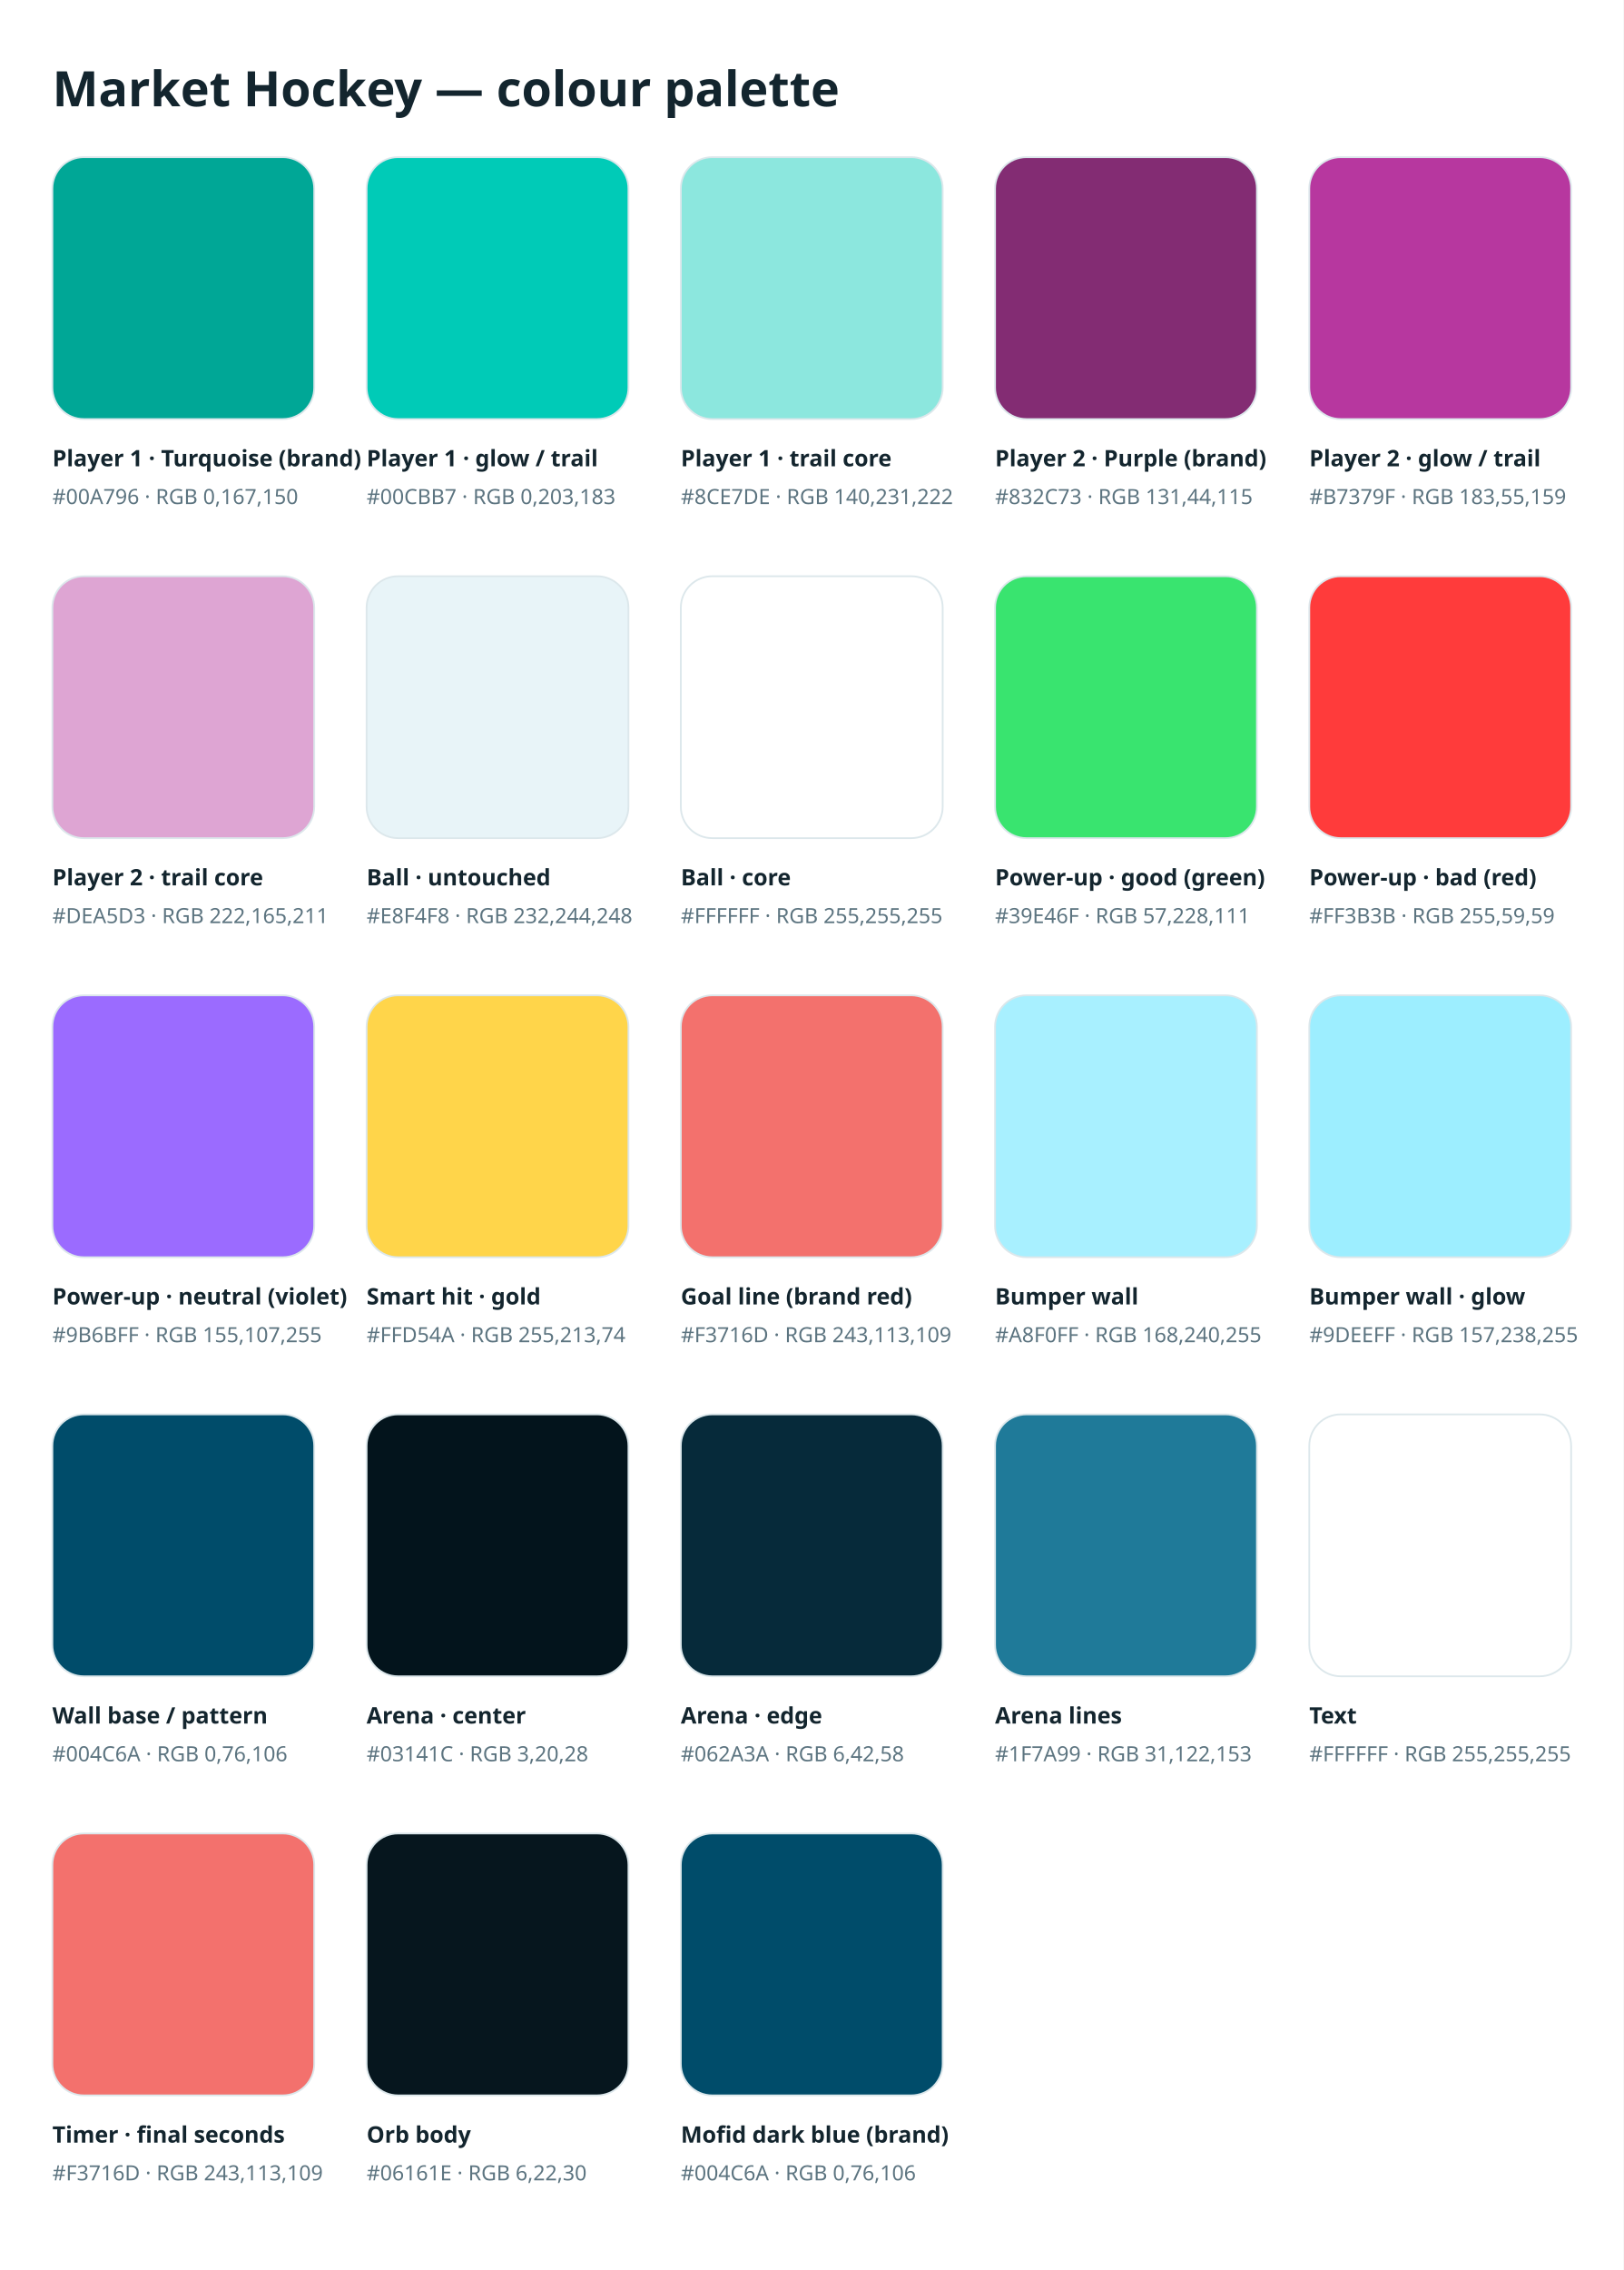
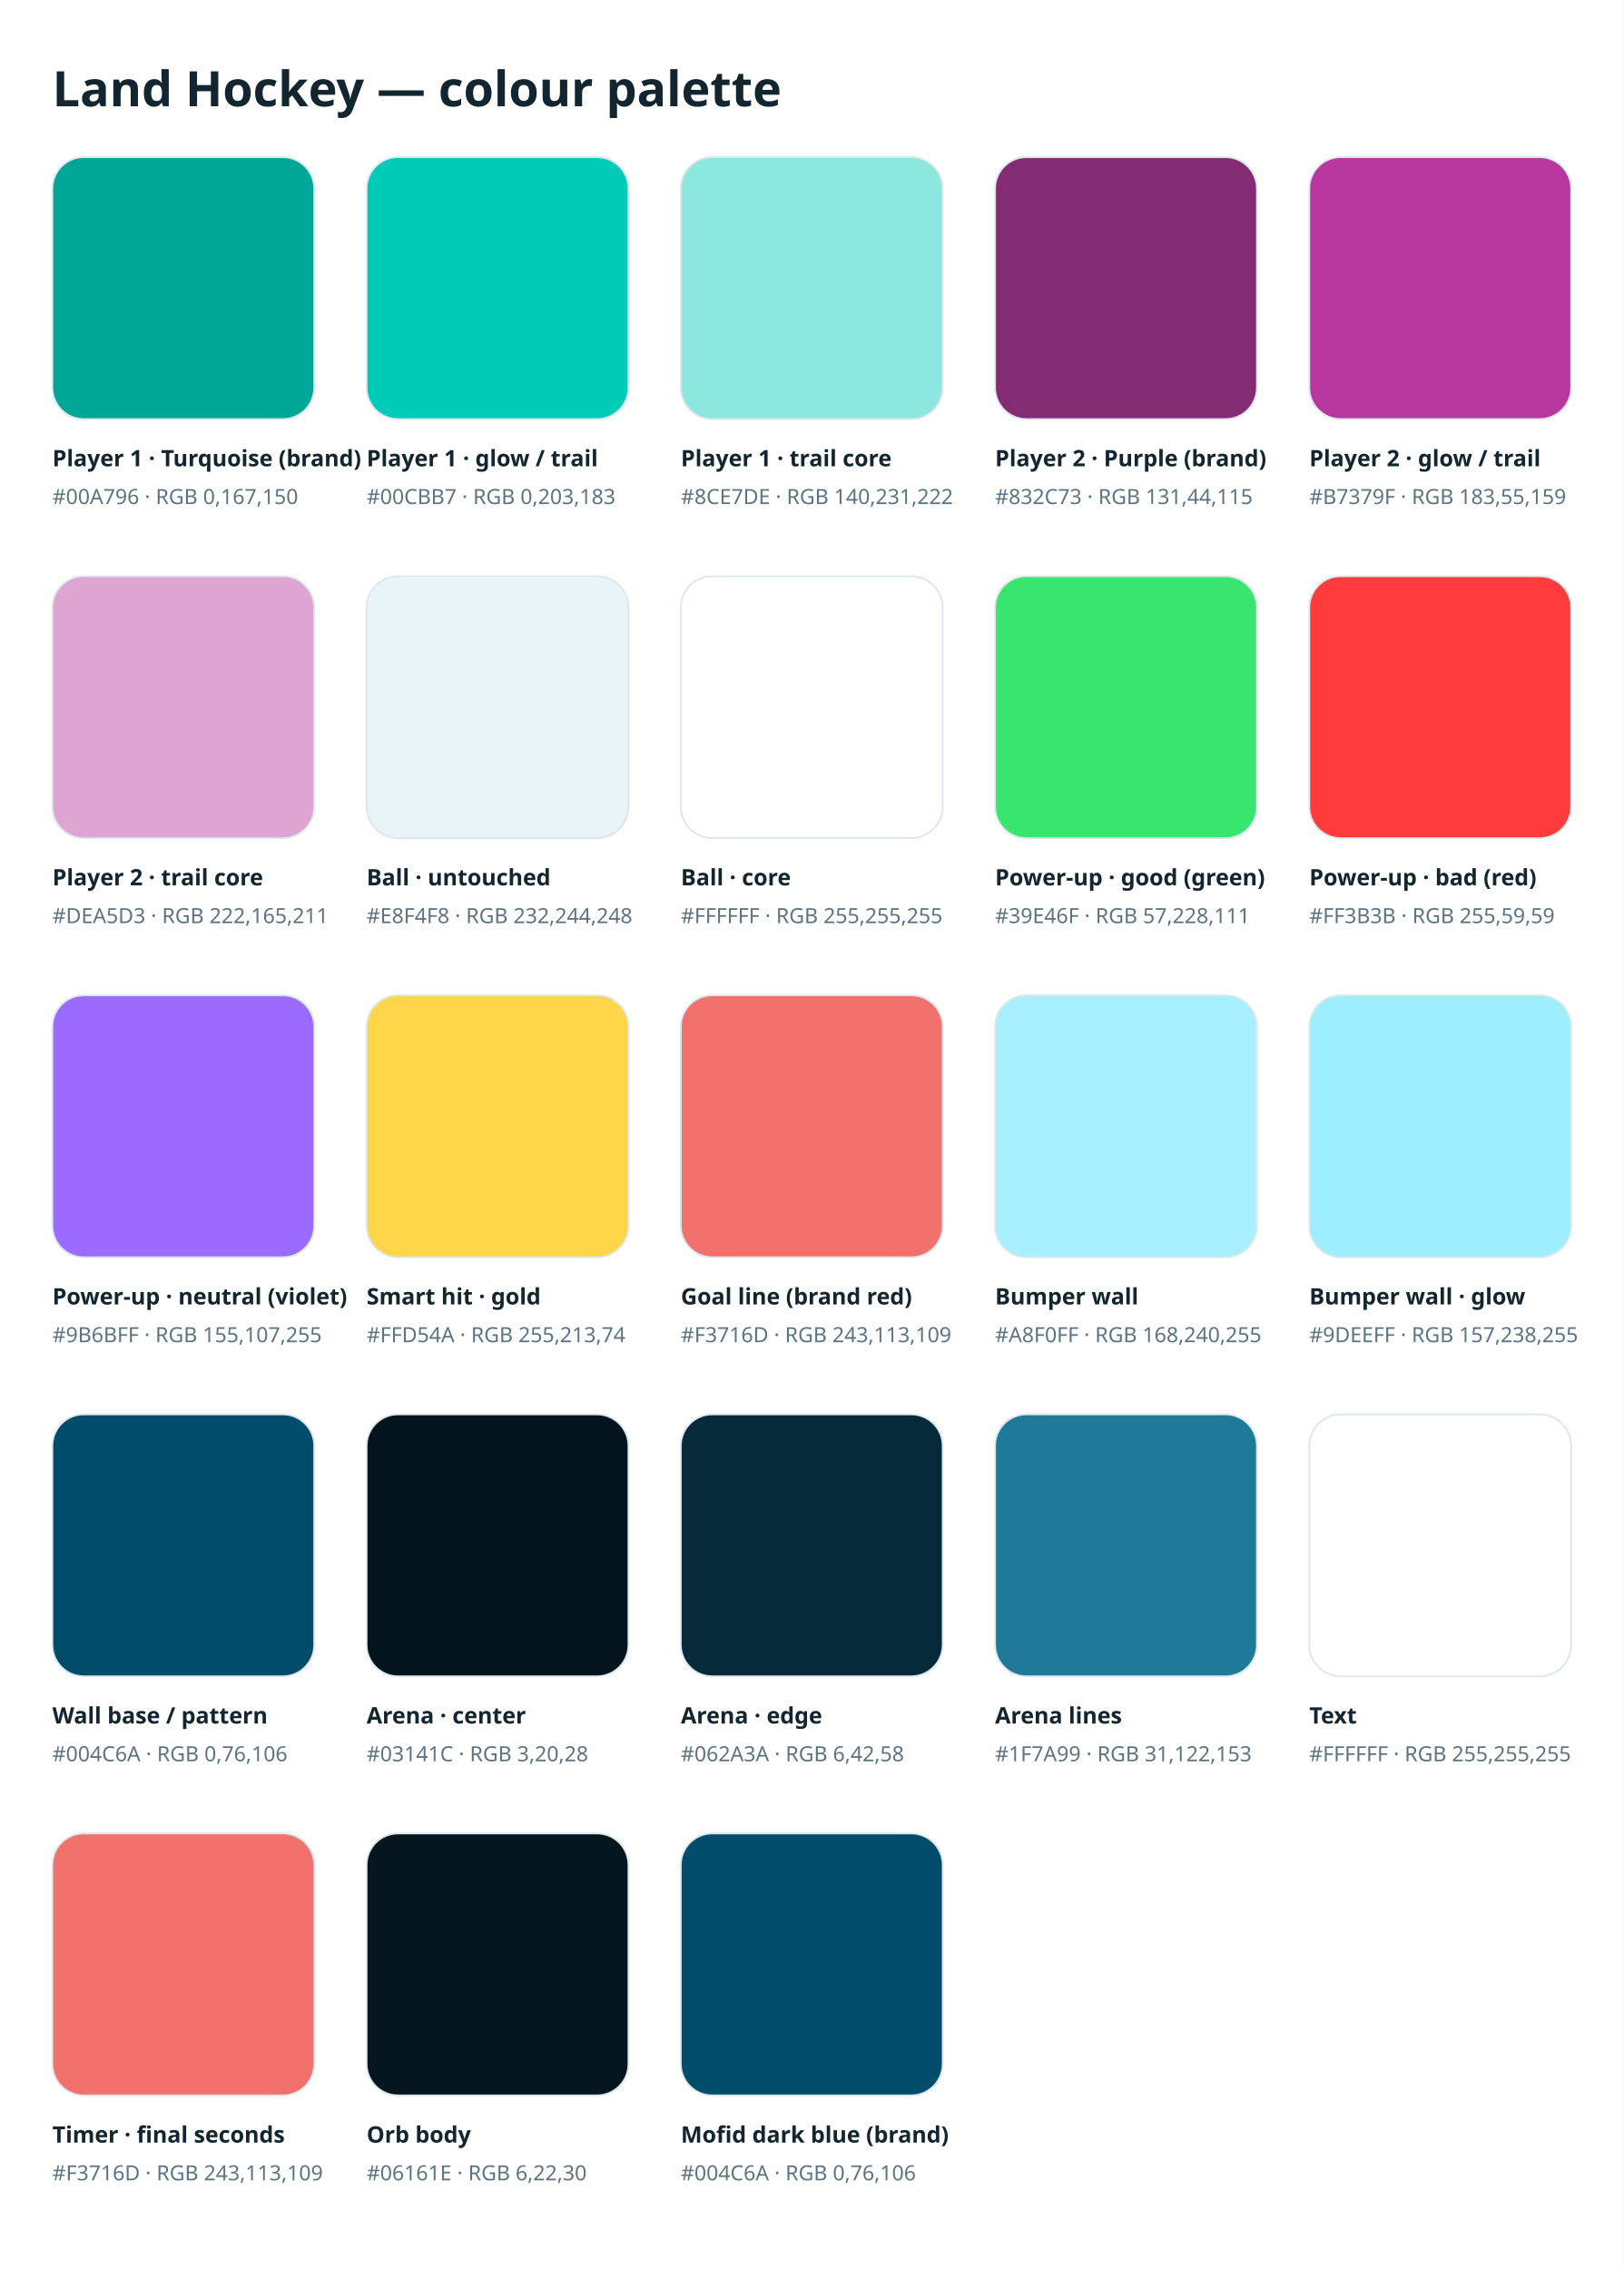
<svg xmlns="http://www.w3.org/2000/svg" width="930px" height="1300px" viewBox="0 0 930 1300">
  <defs />
  <rect id="Artboard_background" width="930" height="1300" fill="#FFFFFF" />
-   <text x="30" y="50" font-family="'IRANSansX-Black', 'IRANSansX', sans-serif" font-weight="900" font-size="28" fill="#13252E" text-anchor="start" dominant-baseline="central">Market Hockey — colour palette</text>
+   <text x="30" y="50" font-family="'IRANSansX-Black', 'IRANSansX', sans-serif" font-weight="900" font-size="28" fill="#13252E" text-anchor="start" dominant-baseline="central">Land Hockey — colour palette</text>
  <g id="swatch_p1">
    <rect x="30" y="90" width="150" height="150" rx="18" fill="#00A796" stroke="#DCE7EB" />
    <text x="30" y="262" font-family="'IRANSansX-Bold', 'IRANSansX', sans-serif" font-weight="700" font-size="13" fill="#13252E" text-anchor="start" dominant-baseline="central">Player 1 · Turquoise (brand)</text>
    <text x="30" y="284" font-family="'IRANSansX-Regular', 'IRANSansX', sans-serif" font-weight="400" font-size="12" fill="#5C7480" text-anchor="start" dominant-baseline="central">#00A796  ·  RGB 0,167,150</text>
  </g>
  <g id="swatch_p1_glow">
    <rect x="210" y="90" width="150" height="150" rx="18" fill="#00CBB7" stroke="#DCE7EB" />
    <text x="210" y="262" font-family="'IRANSansX-Bold', 'IRANSansX', sans-serif" font-weight="700" font-size="13" fill="#13252E" text-anchor="start" dominant-baseline="central">Player 1 · glow / trail</text>
    <text x="210" y="284" font-family="'IRANSansX-Regular', 'IRANSansX', sans-serif" font-weight="400" font-size="12" fill="#5C7480" text-anchor="start" dominant-baseline="central">#00CBB7  ·  RGB 0,203,183</text>
  </g>
  <g id="swatch_p1_core">
    <rect x="390" y="90" width="150" height="150" rx="18" fill="#8CE7DE" stroke="#DCE7EB" />
    <text x="390" y="262" font-family="'IRANSansX-Bold', 'IRANSansX', sans-serif" font-weight="700" font-size="13" fill="#13252E" text-anchor="start" dominant-baseline="central">Player 1 · trail core</text>
    <text x="390" y="284" font-family="'IRANSansX-Regular', 'IRANSansX', sans-serif" font-weight="400" font-size="12" fill="#5C7480" text-anchor="start" dominant-baseline="central">#8CE7DE  ·  RGB 140,231,222</text>
  </g>
  <g id="swatch_p2">
    <rect x="570" y="90" width="150" height="150" rx="18" fill="#832C73" stroke="#DCE7EB" />
    <text x="570" y="262" font-family="'IRANSansX-Bold', 'IRANSansX', sans-serif" font-weight="700" font-size="13" fill="#13252E" text-anchor="start" dominant-baseline="central">Player 2 · Purple (brand)</text>
    <text x="570" y="284" font-family="'IRANSansX-Regular', 'IRANSansX', sans-serif" font-weight="400" font-size="12" fill="#5C7480" text-anchor="start" dominant-baseline="central">#832C73  ·  RGB 131,44,115</text>
  </g>
  <g id="swatch_p2_glow">
    <rect x="750" y="90" width="150" height="150" rx="18" fill="#B7379F" stroke="#DCE7EB" />
    <text x="750" y="262" font-family="'IRANSansX-Bold', 'IRANSansX', sans-serif" font-weight="700" font-size="13" fill="#13252E" text-anchor="start" dominant-baseline="central">Player 2 · glow / trail</text>
    <text x="750" y="284" font-family="'IRANSansX-Regular', 'IRANSansX', sans-serif" font-weight="400" font-size="12" fill="#5C7480" text-anchor="start" dominant-baseline="central">#B7379F  ·  RGB 183,55,159</text>
  </g>
  <g id="swatch_p2_core">
    <rect x="30" y="330" width="150" height="150" rx="18" fill="#DEA5D3" stroke="#DCE7EB" />
    <text x="30" y="502" font-family="'IRANSansX-Bold', 'IRANSansX', sans-serif" font-weight="700" font-size="13" fill="#13252E" text-anchor="start" dominant-baseline="central">Player 2 · trail core</text>
    <text x="30" y="524" font-family="'IRANSansX-Regular', 'IRANSansX', sans-serif" font-weight="400" font-size="12" fill="#5C7480" text-anchor="start" dominant-baseline="central">#DEA5D3  ·  RGB 222,165,211</text>
  </g>
  <g id="swatch_neutral_ball">
    <rect x="210" y="330" width="150" height="150" rx="18" fill="#E8F4F8" stroke="#DCE7EB" />
    <text x="210" y="502" font-family="'IRANSansX-Bold', 'IRANSansX', sans-serif" font-weight="700" font-size="13" fill="#13252E" text-anchor="start" dominant-baseline="central">Ball · untouched</text>
    <text x="210" y="524" font-family="'IRANSansX-Regular', 'IRANSansX', sans-serif" font-weight="400" font-size="12" fill="#5C7480" text-anchor="start" dominant-baseline="central">#E8F4F8  ·  RGB 232,244,248</text>
  </g>
  <g id="swatch_ball_core">
    <rect x="390" y="330" width="150" height="150" rx="18" fill="#FFFFFF" stroke="#DCE7EB" />
    <text x="390" y="502" font-family="'IRANSansX-Bold', 'IRANSansX', sans-serif" font-weight="700" font-size="13" fill="#13252E" text-anchor="start" dominant-baseline="central">Ball · core</text>
    <text x="390" y="524" font-family="'IRANSansX-Regular', 'IRANSansX', sans-serif" font-weight="400" font-size="12" fill="#5C7480" text-anchor="start" dominant-baseline="central">#FFFFFF  ·  RGB 255,255,255</text>
  </g>
  <g id="swatch_good">
    <rect x="570" y="330" width="150" height="150" rx="18" fill="#39E46F" stroke="#DCE7EB" />
    <text x="570" y="502" font-family="'IRANSansX-Bold', 'IRANSansX', sans-serif" font-weight="700" font-size="13" fill="#13252E" text-anchor="start" dominant-baseline="central">Power-up · good (green)</text>
    <text x="570" y="524" font-family="'IRANSansX-Regular', 'IRANSansX', sans-serif" font-weight="400" font-size="12" fill="#5C7480" text-anchor="start" dominant-baseline="central">#39E46F  ·  RGB 57,228,111</text>
  </g>
  <g id="swatch_bad">
    <rect x="750" y="330" width="150" height="150" rx="18" fill="#FF3B3B" stroke="#DCE7EB" />
    <text x="750" y="502" font-family="'IRANSansX-Bold', 'IRANSansX', sans-serif" font-weight="700" font-size="13" fill="#13252E" text-anchor="start" dominant-baseline="central">Power-up · bad (red)</text>
    <text x="750" y="524" font-family="'IRANSansX-Regular', 'IRANSansX', sans-serif" font-weight="400" font-size="12" fill="#5C7480" text-anchor="start" dominant-baseline="central">#FF3B3B  ·  RGB 255,59,59</text>
  </g>
  <g id="swatch_neutral">
    <rect x="30" y="570" width="150" height="150" rx="18" fill="#9B6BFF" stroke="#DCE7EB" />
    <text x="30" y="742" font-family="'IRANSansX-Bold', 'IRANSansX', sans-serif" font-weight="700" font-size="13" fill="#13252E" text-anchor="start" dominant-baseline="central">Power-up · neutral (violet)</text>
    <text x="30" y="764" font-family="'IRANSansX-Regular', 'IRANSansX', sans-serif" font-weight="400" font-size="12" fill="#5C7480" text-anchor="start" dominant-baseline="central">#9B6BFF  ·  RGB 155,107,255</text>
  </g>
  <g id="swatch_smart">
    <rect x="210" y="570" width="150" height="150" rx="18" fill="#FFD54A" stroke="#DCE7EB" />
    <text x="210" y="742" font-family="'IRANSansX-Bold', 'IRANSansX', sans-serif" font-weight="700" font-size="13" fill="#13252E" text-anchor="start" dominant-baseline="central">Smart hit · gold</text>
    <text x="210" y="764" font-family="'IRANSansX-Regular', 'IRANSansX', sans-serif" font-weight="400" font-size="12" fill="#5C7480" text-anchor="start" dominant-baseline="central">#FFD54A  ·  RGB 255,213,74</text>
  </g>
  <g id="swatch_goal">
    <rect x="390" y="570" width="150" height="150" rx="18" fill="#F3716D" stroke="#DCE7EB" />
    <text x="390" y="742" font-family="'IRANSansX-Bold', 'IRANSansX', sans-serif" font-weight="700" font-size="13" fill="#13252E" text-anchor="start" dominant-baseline="central">Goal line (brand red)</text>
    <text x="390" y="764" font-family="'IRANSansX-Regular', 'IRANSansX', sans-serif" font-weight="400" font-size="12" fill="#5C7480" text-anchor="start" dominant-baseline="central">#F3716D  ·  RGB 243,113,109</text>
  </g>
  <g id="swatch_wall">
    <rect x="570" y="570" width="150" height="150" rx="18" fill="#A8F0FF" stroke="#DCE7EB" />
    <text x="570" y="742" font-family="'IRANSansX-Bold', 'IRANSansX', sans-serif" font-weight="700" font-size="13" fill="#13252E" text-anchor="start" dominant-baseline="central">Bumper wall</text>
    <text x="570" y="764" font-family="'IRANSansX-Regular', 'IRANSansX', sans-serif" font-weight="400" font-size="12" fill="#5C7480" text-anchor="start" dominant-baseline="central">#A8F0FF  ·  RGB 168,240,255</text>
  </g>
  <g id="swatch_wall_glow">
    <rect x="750" y="570" width="150" height="150" rx="18" fill="#9DEEFF" stroke="#DCE7EB" />
    <text x="750" y="742" font-family="'IRANSansX-Bold', 'IRANSansX', sans-serif" font-weight="700" font-size="13" fill="#13252E" text-anchor="start" dominant-baseline="central">Bumper wall · glow</text>
    <text x="750" y="764" font-family="'IRANSansX-Regular', 'IRANSansX', sans-serif" font-weight="400" font-size="12" fill="#5C7480" text-anchor="start" dominant-baseline="central">#9DEEFF  ·  RGB 157,238,255</text>
  </g>
  <g id="swatch_wall_hatch">
    <rect x="30" y="810" width="150" height="150" rx="18" fill="#004C6A" stroke="#DCE7EB" />
    <text x="30" y="982" font-family="'IRANSansX-Bold', 'IRANSansX', sans-serif" font-weight="700" font-size="13" fill="#13252E" text-anchor="start" dominant-baseline="central">Wall base / pattern</text>
    <text x="30" y="1004" font-family="'IRANSansX-Regular', 'IRANSansX', sans-serif" font-weight="400" font-size="12" fill="#5C7480" text-anchor="start" dominant-baseline="central">#004C6A  ·  RGB 0,76,106</text>
  </g>
  <g id="swatch_arena_inner">
    <rect x="210" y="810" width="150" height="150" rx="18" fill="#03141C" stroke="#DCE7EB" />
    <text x="210" y="982" font-family="'IRANSansX-Bold', 'IRANSansX', sans-serif" font-weight="700" font-size="13" fill="#13252E" text-anchor="start" dominant-baseline="central">Arena · center</text>
    <text x="210" y="1004" font-family="'IRANSansX-Regular', 'IRANSansX', sans-serif" font-weight="400" font-size="12" fill="#5C7480" text-anchor="start" dominant-baseline="central">#03141C  ·  RGB 3,20,28</text>
  </g>
  <g id="swatch_arena_outer">
    <rect x="390" y="810" width="150" height="150" rx="18" fill="#062A3A" stroke="#DCE7EB" />
    <text x="390" y="982" font-family="'IRANSansX-Bold', 'IRANSansX', sans-serif" font-weight="700" font-size="13" fill="#13252E" text-anchor="start" dominant-baseline="central">Arena · edge</text>
    <text x="390" y="1004" font-family="'IRANSansX-Regular', 'IRANSansX', sans-serif" font-weight="400" font-size="12" fill="#5C7480" text-anchor="start" dominant-baseline="central">#062A3A  ·  RGB 6,42,58</text>
  </g>
  <g id="swatch_lines">
    <rect x="570" y="810" width="150" height="150" rx="18" fill="#1F7A99" stroke="#DCE7EB" />
    <text x="570" y="982" font-family="'IRANSansX-Bold', 'IRANSansX', sans-serif" font-weight="700" font-size="13" fill="#13252E" text-anchor="start" dominant-baseline="central">Arena lines</text>
    <text x="570" y="1004" font-family="'IRANSansX-Regular', 'IRANSansX', sans-serif" font-weight="400" font-size="12" fill="#5C7480" text-anchor="start" dominant-baseline="central">#1F7A99  ·  RGB 31,122,153</text>
  </g>
  <g id="swatch_text">
    <rect x="750" y="810" width="150" height="150" rx="18" fill="#FFFFFF" stroke="#DCE7EB" />
    <text x="750" y="982" font-family="'IRANSansX-Bold', 'IRANSansX', sans-serif" font-weight="700" font-size="13" fill="#13252E" text-anchor="start" dominant-baseline="central">Text</text>
    <text x="750" y="1004" font-family="'IRANSansX-Regular', 'IRANSansX', sans-serif" font-weight="400" font-size="12" fill="#5C7480" text-anchor="start" dominant-baseline="central">#FFFFFF  ·  RGB 255,255,255</text>
  </g>
  <g id="swatch_timer_final">
    <rect x="30" y="1050" width="150" height="150" rx="18" fill="#F3716D" stroke="#DCE7EB" />
    <text x="30" y="1222" font-family="'IRANSansX-Bold', 'IRANSansX', sans-serif" font-weight="700" font-size="13" fill="#13252E" text-anchor="start" dominant-baseline="central">Timer · final seconds</text>
    <text x="30" y="1244" font-family="'IRANSansX-Regular', 'IRANSansX', sans-serif" font-weight="400" font-size="12" fill="#5C7480" text-anchor="start" dominant-baseline="central">#F3716D  ·  RGB 243,113,109</text>
  </g>
  <g id="swatch_orb_body">
    <rect x="210" y="1050" width="150" height="150" rx="18" fill="#06161E" stroke="#DCE7EB" />
    <text x="210" y="1222" font-family="'IRANSansX-Bold', 'IRANSansX', sans-serif" font-weight="700" font-size="13" fill="#13252E" text-anchor="start" dominant-baseline="central">Orb body</text>
    <text x="210" y="1244" font-family="'IRANSansX-Regular', 'IRANSansX', sans-serif" font-weight="400" font-size="12" fill="#5C7480" text-anchor="start" dominant-baseline="central">#06161E  ·  RGB 6,22,30</text>
  </g>
  <g id="swatch_brand_dark_blue">
    <rect x="390" y="1050" width="150" height="150" rx="18" fill="#004C6A" stroke="#DCE7EB" />
    <text x="390" y="1222" font-family="'IRANSansX-Bold', 'IRANSansX', sans-serif" font-weight="700" font-size="13" fill="#13252E" text-anchor="start" dominant-baseline="central">Mofid dark blue (brand)</text>
    <text x="390" y="1244" font-family="'IRANSansX-Regular', 'IRANSansX', sans-serif" font-weight="400" font-size="12" fill="#5C7480" text-anchor="start" dominant-baseline="central">#004C6A  ·  RGB 0,76,106</text>
  </g>
</svg>
